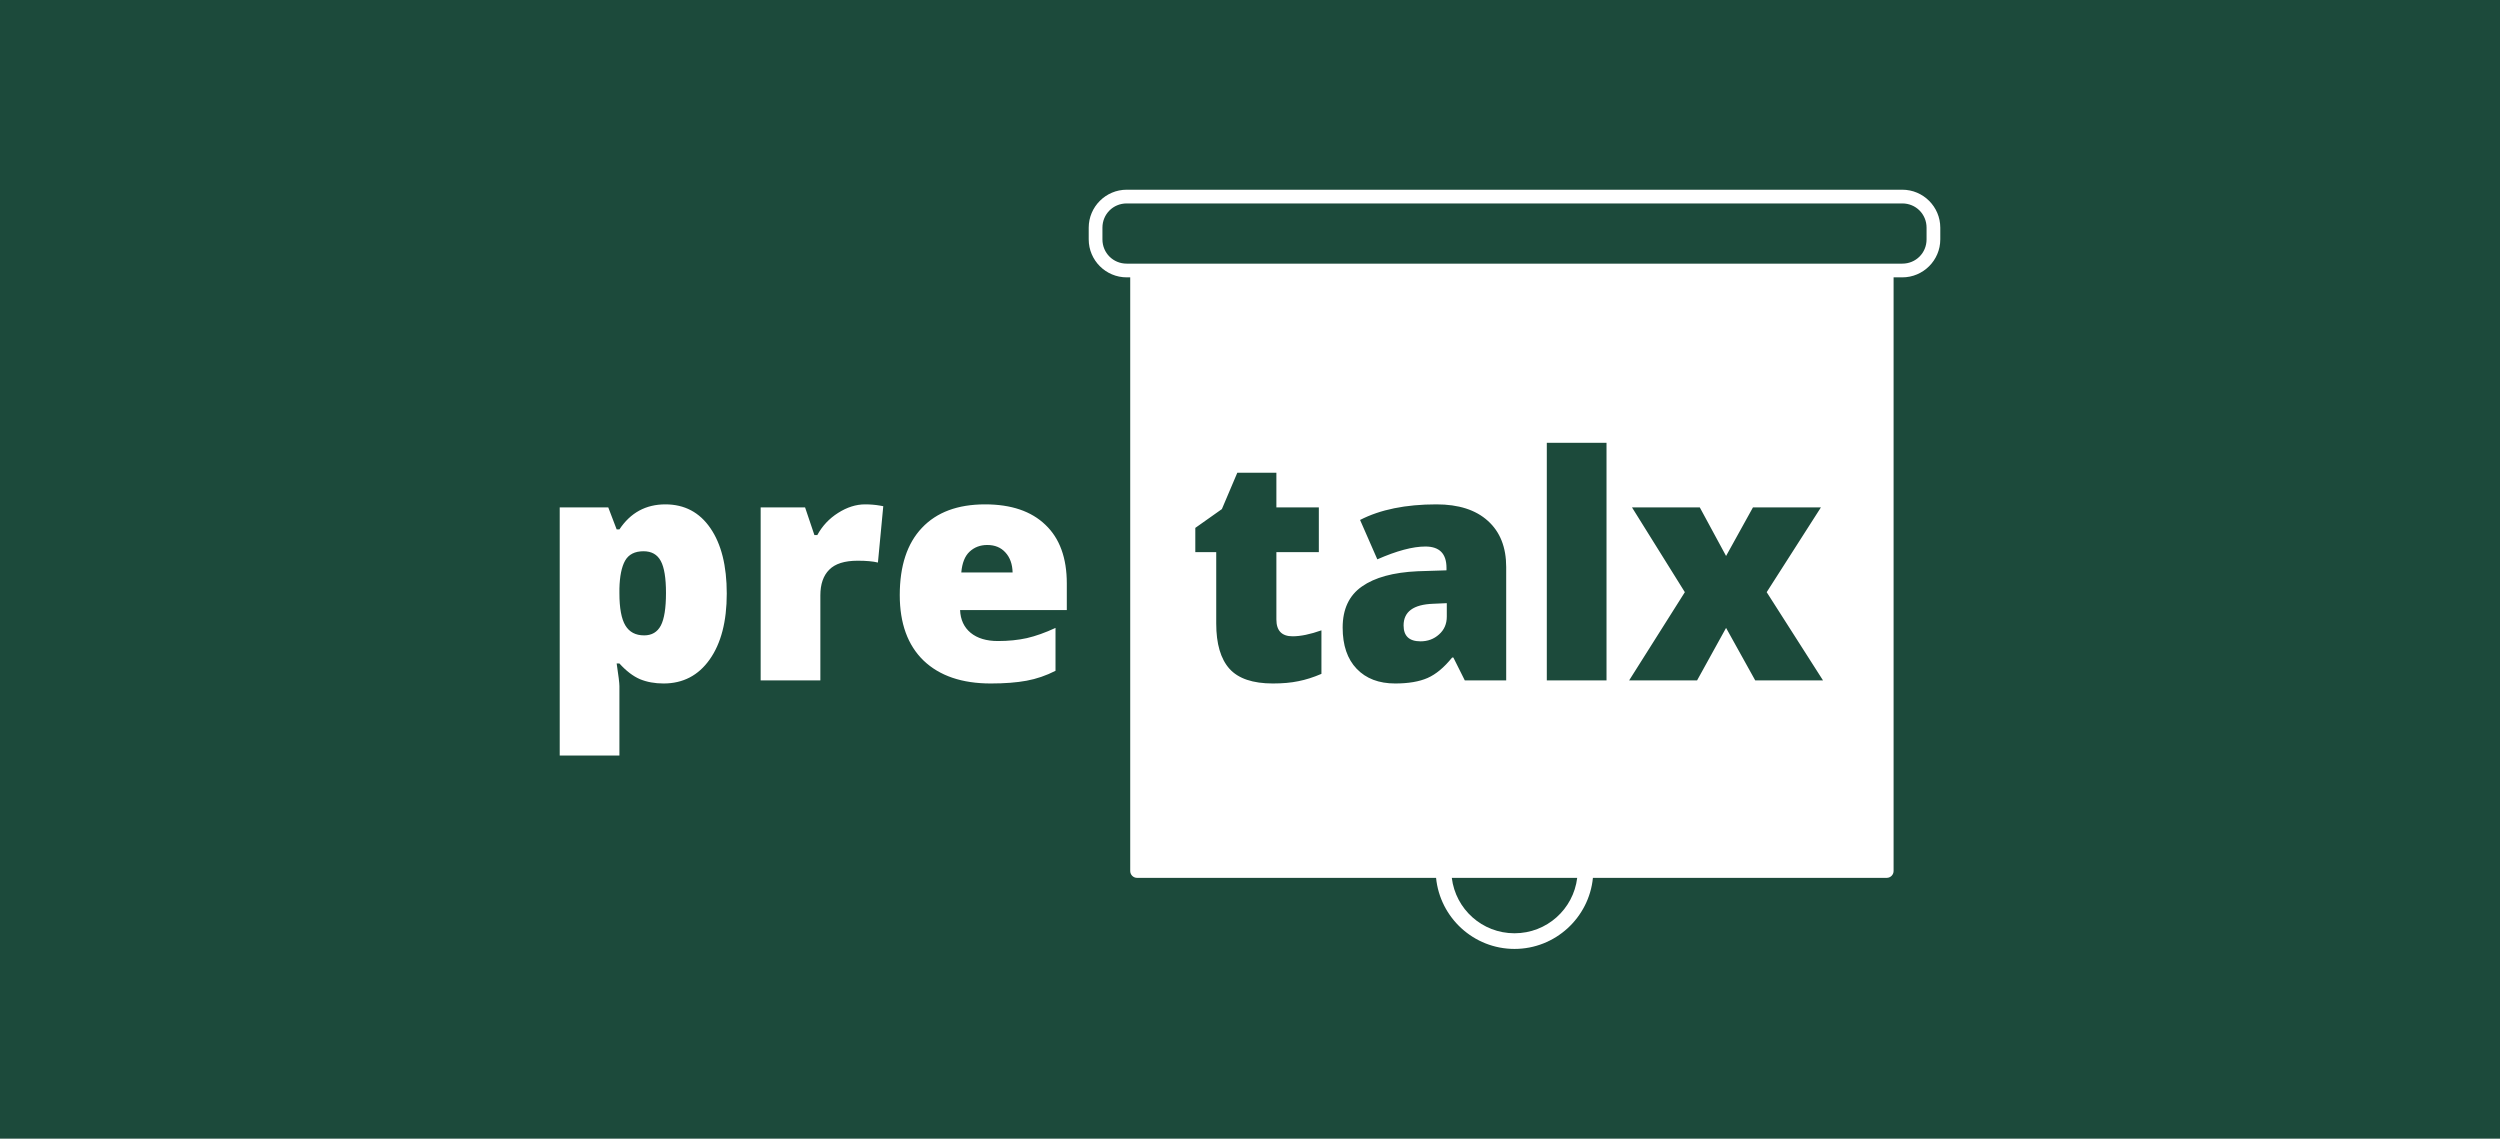
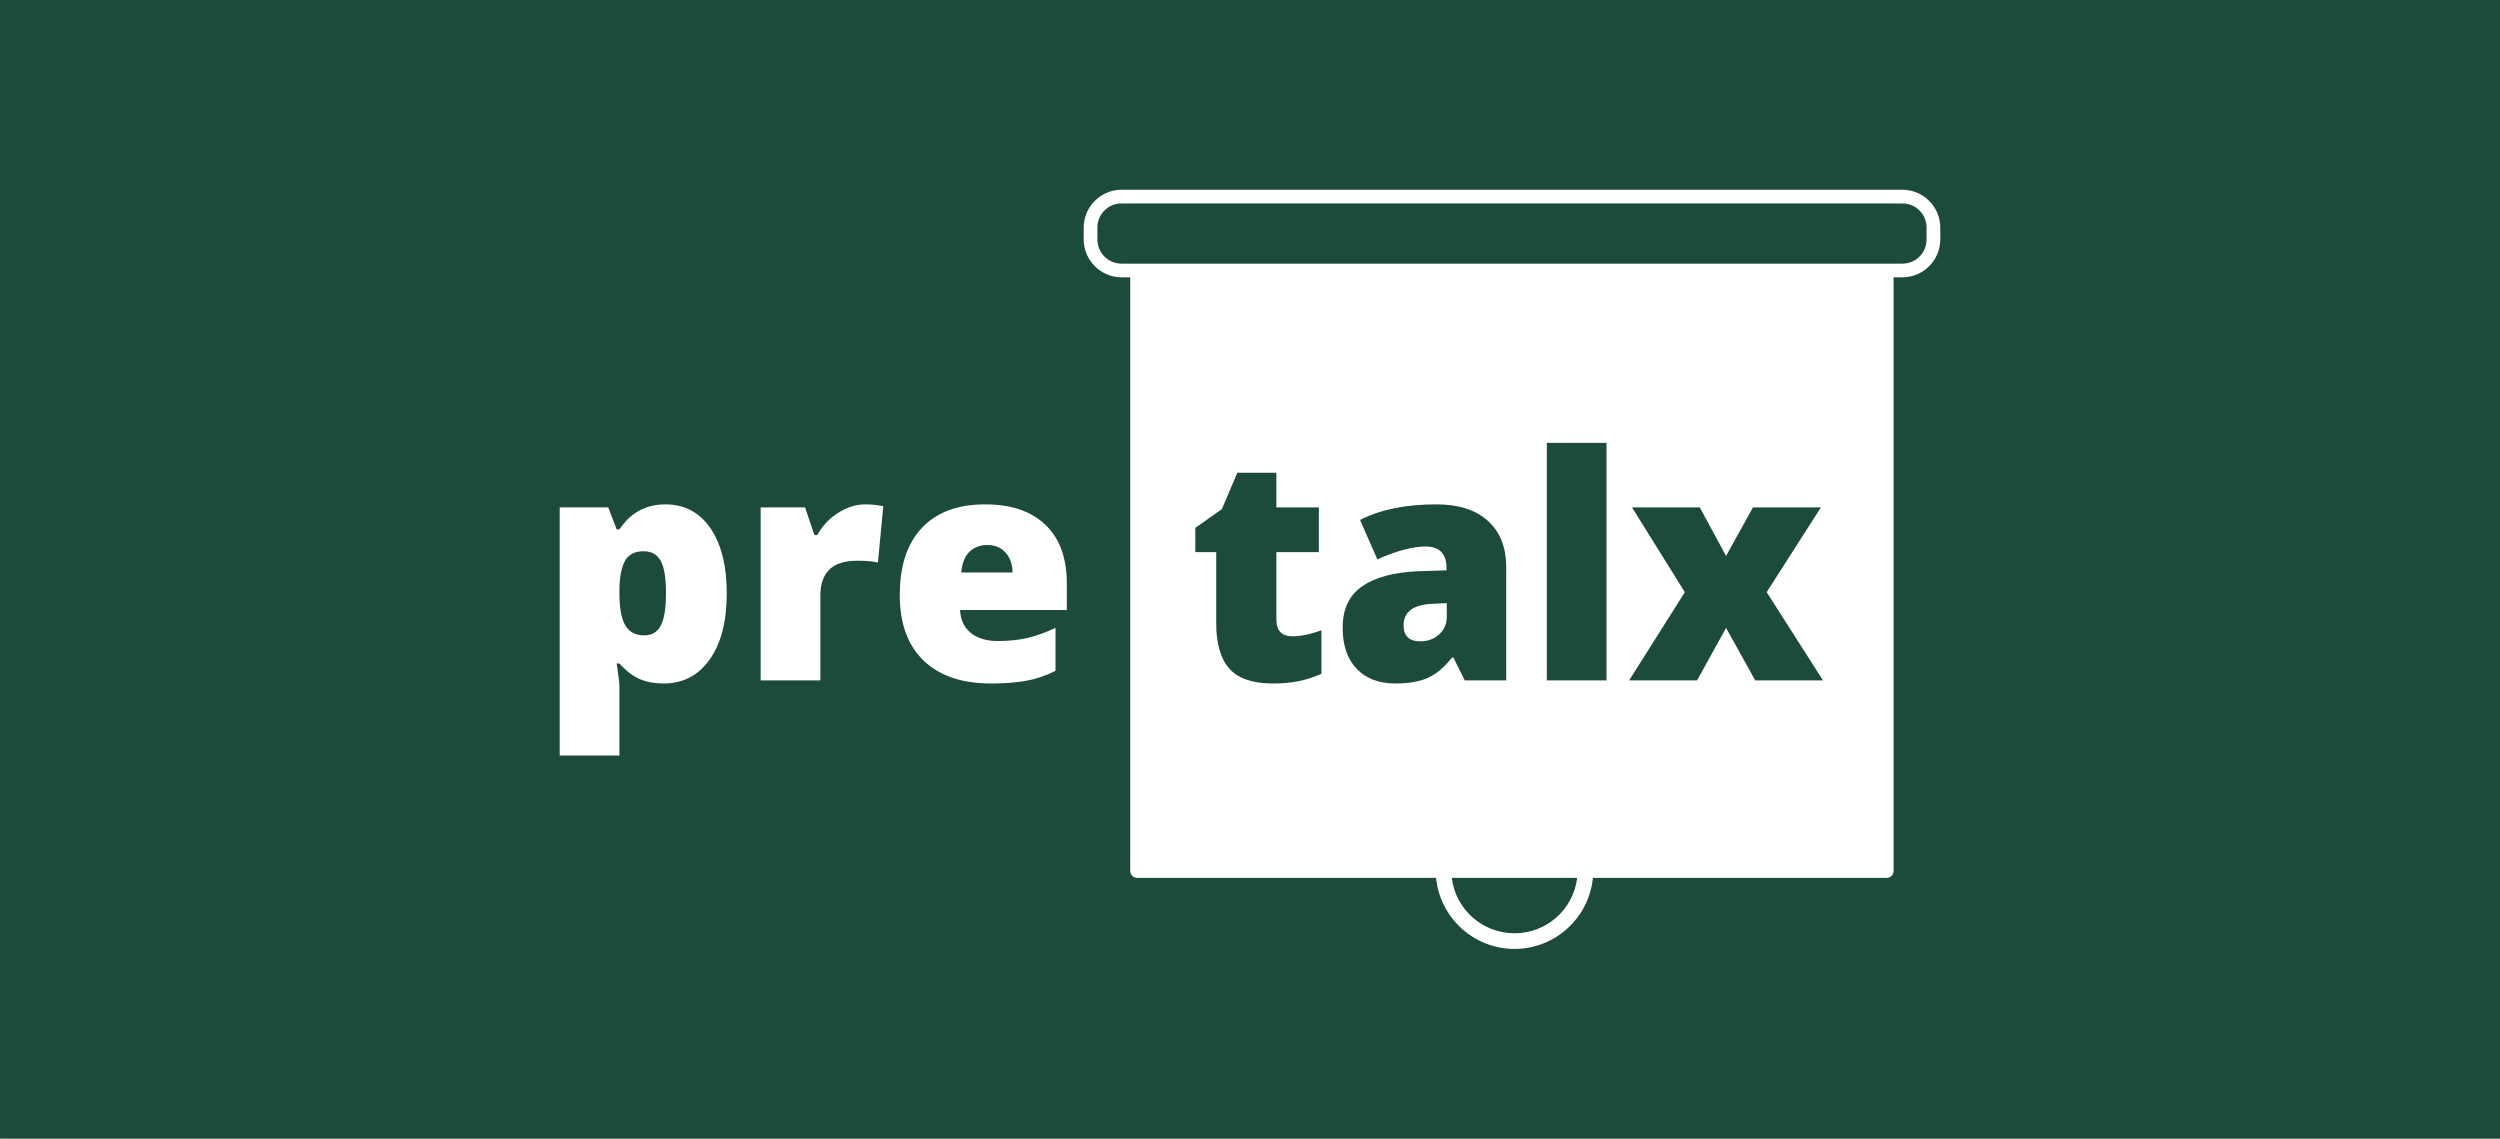
<svg xmlns="http://www.w3.org/2000/svg" id="svg8" version="1.1" viewBox="0 0 263.311 119.926" height="119.926mm" width="263.311mm">
+   <defs id="defs4571" />
  <g transform="translate(50.71243,-79.90871)" id="layer1">
    <path id="rect4599" d="M -50.712,79.909 H 212.599 V 199.835 H -50.712 Z" style="color:#000000;display:inline;overflow:visible;visibility:visible;opacity:1;fill:#1c4a3b;fill-opacity:1;fill-rule:nonzero;stroke:none;stroke-width:1.733;stroke-linecap:round;stroke-linejoin:round;stroke-miterlimit:4;stroke-dasharray:none;stroke-dashoffset:0;stroke-opacity:1;marker:none;enable-background:accumulate" />
-     <path id="rect4550" transform="matrix(0.2645833,0,0,0.2645833,-50.71243,79.90871)" d="M 448.512 75.52 C 440.184 75.52 433.391 82.309 433.391 90.637 L 433.391 95.295 C 433.391 103.623 440.184 110.41 448.512 110.41 L 449.914 110.41 L 449.914 346.723 C 449.914 348.231 451.138 349.455 452.646 349.455 L 571.668 349.455 C 573.23 365.305 586.633 377.744 602.885 377.744 C 619.136 377.744 632.543 365.305 634.105 349.455 L 751.061 349.455 C 752.569 349.455 753.793 348.231 753.793 346.723 L 753.793 110.41 L 757.262 110.41 C 765.59 110.41 772.383 103.623 772.383 95.295 L 772.383 90.637 C 772.383 82.309 765.59 75.52 757.262 75.52 L 448.512 75.52 z M 448.512 80.984 L 757.262 80.984 C 762.657 80.984 766.92 85.241 766.92 90.637 L 766.92 95.295 C 766.92 100.691 762.657 104.947 757.262 104.947 L 751.061 104.947 L 452.646 104.947 L 448.512 104.947 C 443.116 104.947 438.854 100.691 438.854 95.295 L 438.854 90.637 C 438.854 85.241 443.116 80.984 448.512 80.984 z M 615.748 176.281 L 639.516 176.281 L 639.516 270.861 L 615.748 270.861 L 615.748 176.281 z M 492.539 188.195 L 508.1 188.195 L 508.1 201.994 L 524.998 201.994 L 524.998 219.803 L 508.1 219.803 L 508.1 246.609 C 508.1 251.067 510.248 253.295 514.543 253.295 C 517.744 253.295 521.574 252.504 526.031 250.924 L 526.031 268.248 C 522.83 269.626 519.771 270.599 516.854 271.166 C 513.976 271.774 510.593 272.078 506.703 272.078 C 498.72 272.078 492.965 270.132 489.439 266.242 C 485.914 262.312 484.152 256.294 484.152 248.189 L 484.152 219.803 L 475.824 219.803 L 475.824 210.139 L 486.4 202.662 L 492.539 188.195 z M 264.871 200.777 C 257.091 200.777 250.991 204.1 246.574 210.746 L 245.48 210.746 L 242.139 201.994 L 222.809 201.994 L 222.809 300.768 L 246.574 300.768 L 246.574 273.111 C 246.574 271.936 246.21 268.937 245.48 264.115 L 246.574 264.115 C 249.289 267.114 252.026 269.2 254.781 270.375 C 257.537 271.51 260.656 272.078 264.141 272.078 C 271.88 272.078 278 268.897 282.498 262.535 C 287.037 256.133 289.307 247.379 289.307 236.275 C 289.307 225.253 287.139 216.581 282.803 210.26 C 278.467 203.938 272.489 200.777 264.871 200.777 z M 344.377 200.777 C 340.77 200.777 337.183 201.912 333.617 204.182 C 330.092 206.41 327.337 209.349 325.352 212.996 L 324.195 212.996 L 320.488 201.994 L 302.801 201.994 L 302.801 270.861 L 326.566 270.861 L 326.566 237.006 C 326.566 232.548 327.741 229.143 330.092 226.793 C 332.442 224.402 336.212 223.207 341.398 223.207 C 344.843 223.207 347.537 223.451 349.482 223.938 L 351.609 201.508 L 350.271 201.264 C 348.407 200.939 346.444 200.777 344.377 200.777 z M 392.152 200.777 C 381.252 200.777 372.864 203.898 366.988 210.139 C 361.113 216.339 358.174 225.253 358.174 236.883 C 358.174 248.148 361.335 256.84 367.656 262.959 C 374.018 269.037 382.934 272.078 394.402 272.078 C 399.913 272.078 404.654 271.714 408.625 270.984 C 412.596 270.255 416.446 268.938 420.174 267.033 L 420.174 249.953 C 416.081 251.858 412.272 253.215 408.746 254.025 C 405.261 254.795 401.432 255.18 397.258 255.18 C 392.679 255.18 389.053 254.085 386.379 251.896 C 383.745 249.708 382.346 246.689 382.184 242.84 L 424.672 242.84 L 424.672 232.264 C 424.672 222.093 421.835 214.313 416.162 208.924 C 410.529 203.494 402.526 200.777 392.152 200.777 z M 571.803 200.777 C 580.637 200.777 587.465 202.965 592.287 207.342 C 597.15 211.718 599.58 217.838 599.58 225.699 L 599.58 270.861 L 583.107 270.861 L 578.549 261.744 L 578.062 261.744 C 574.861 265.715 571.6 268.43 568.277 269.889 C 564.954 271.347 560.659 272.078 555.391 272.078 C 548.907 272.078 543.8 270.132 540.072 266.242 C 536.344 262.352 534.48 256.881 534.48 249.83 C 534.48 242.495 537.033 237.046 542.139 233.48 C 547.245 229.874 554.641 227.848 564.326 227.402 L 575.814 227.037 L 575.814 226.064 C 575.814 220.391 573.018 217.555 567.426 217.555 C 562.401 217.555 556.019 219.256 548.279 222.66 L 541.41 206.979 C 549.434 202.845 559.565 200.777 571.803 200.777 z M 649.666 201.994 L 676.654 201.994 L 687.109 221.322 L 697.807 201.994 L 724.855 201.994 L 703.277 235.729 L 725.707 270.861 L 698.719 270.861 L 687.109 249.953 L 675.561 270.861 L 648.512 270.861 L 670.697 235.729 L 649.666 201.994 z M 393.004 216.947 C 396.043 216.947 398.453 217.94 400.236 219.926 C 402.06 221.911 403.013 224.564 403.094 227.887 L 382.67 227.887 C 382.994 224.118 384.089 221.364 385.953 219.621 C 387.858 217.838 390.208 216.947 393.004 216.947 z M 256.18 219.439 C 259.381 219.439 261.669 220.735 263.047 223.328 C 264.425 225.881 265.113 230.117 265.113 236.033 C 265.113 242.071 264.425 246.407 263.047 249.041 C 261.669 251.634 259.461 252.93 256.422 252.93 C 253.018 252.93 250.526 251.614 248.945 248.98 C 247.365 246.346 246.574 242.071 246.574 236.154 L 246.574 234.27 C 246.696 229.366 247.446 225.679 248.824 223.207 C 250.243 220.695 252.695 219.439 256.18 219.439 z M 575.936 240.105 L 570.465 240.348 C 562.644 240.631 558.734 243.51 558.734 248.98 C 558.734 253.195 560.982 255.301 565.48 255.301 C 568.358 255.301 570.81 254.39 572.836 252.566 C 574.903 250.743 575.936 248.373 575.936 245.455 L 575.936 240.105 z M 577.928 349.455 L 627.846 349.455 C 626.327 361.913 615.764 371.514 602.885 371.514 C 590.005 371.514 579.446 361.913 577.928 349.455 z " style="color:#000000;font-style:normal;font-variant:normal;font-weight:normal;font-stretch:normal;font-size:medium;line-height:normal;font-family:sans-serif;font-variant-ligatures:normal;font-variant-position:normal;font-variant-caps:normal;font-variant-numeric:normal;font-variant-alternates:normal;font-feature-settings:normal;text-indent:0;text-align:start;text-decoration:none;text-decoration-line:none;text-decoration-style:solid;text-decoration-color:#000000;letter-spacing:normal;word-spacing:normal;text-transform:none;writing-mode:lr-tb;direction:ltr;text-orientation:mixed;dominant-baseline:auto;baseline-shift:baseline;text-anchor:start;white-space:normal;shape-padding:0;clip-rule:nonzero;display:inline;overflow:visible;visibility:visible;opacity:1;isolation:auto;mix-blend-mode:normal;color-interpolation:sRGB;color-interpolation-filters:linearRGB;solid-color:#000000;solid-opacity:1;vector-effect:none;fill:#ffffff;fill-opacity:1;fill-rule:nonzero;stroke:none;stroke-width:5.464;stroke-linecap:round;stroke-linejoin:round;stroke-miterlimit:4;stroke-dasharray:none;stroke-dashoffset:0;stroke-opacity:1;marker:none;color-rendering:auto;image-rendering:auto;shape-rendering:auto;text-rendering:auto;enable-background:accumulate" />
+     <path id="rect4550" transform="matrix(0.2645833,0,0,0.2645833,-50.71243,79.90871)" d="m 446.512,75.52 c -8.328,0 -15.121,6.789 -15.121,15.117 v 4.658 c 0,8.328 6.793,15.115 15.121,15.115 h 3.402 l 5e-5,236.312 c 1.5e-4,1.509 1.224,2.732 2.732,2.732 h 119.021 c 1.562,15.85 14.965,28.289 31.217,28.289 16.252,0 29.658,-12.439 31.221,-28.289 h 116.955 c 1.509,-1.5e-4 2.732,-1.224 2.732,-2.732 l 5e-5,-236.312 h 3.469 c 8.328,0 15.121,-6.787 15.121,-15.115 v -4.658 c 0,-8.328 -6.793,-15.117 -15.121,-15.117 z m 0,5.465 h 310.75 c 5.396,0 9.658,4.257 9.658,9.652 v 4.658 c 0,5.396 -4.263,9.652 -9.658,9.652 h -6.201 -298.414 -6.135 c -5.396,0 -9.658,-4.257 -9.658,-9.652 v -4.658 c 0,-5.396 4.263,-9.652 9.658,-9.652 z m 169.236,95.297 h 23.768 v 94.58 h -23.768 z m -123.209,11.914 h 15.561 v 13.799 h 16.898 v 17.809 h -16.898 v 26.807 c 0,4.457 2.148,6.686 6.443,6.686 3.201,0 7.031,-0.791 11.488,-2.371 v 17.324 c -3.201,1.378 -6.26,2.351 -9.178,2.918 -2.877,0.608 -6.26,0.912 -10.15,0.912 -7.983,0 -13.738,-1.946 -17.264,-5.836 -3.525,-3.931 -5.287,-9.948 -5.287,-18.053 v -28.387 h -8.328 v -9.664 l 10.576,-7.477 z m -227.668,12.582 c -7.78,0 -13.88,3.323 -18.297,9.969 h -1.094 l -3.342,-8.752 h -19.33 v 98.773 h 23.766 v -27.656 c 0,-1.175 -0.364,-4.174 -1.094,-8.996 h 1.094 c 2.715,2.999 5.451,5.085 8.207,6.26 2.756,1.135 5.874,1.703 9.359,1.703 7.74,0 13.859,-3.181 18.357,-9.543 4.539,-6.403 6.809,-15.157 6.809,-26.26 0,-11.022 -2.168,-19.694 -6.504,-26.016 -4.336,-6.322 -10.313,-9.482 -17.932,-9.482 z m 79.506,0 c -3.607,0 -7.194,1.135 -10.76,3.404 -3.525,2.229 -6.28,5.167 -8.266,8.814 h -1.156 l -3.707,-11.002 h -17.688 v 68.867 h 23.766 v -33.855 c 0,-4.457 1.175,-7.863 3.525,-10.213 2.35,-2.391 6.12,-3.586 11.307,-3.586 3.444,0 6.139,0.244 8.084,0.73 l 2.127,-22.43 -1.338,-0.244 c -1.864,-0.324 -3.828,-0.486 -5.895,-0.486 z m 47.775,0 c -10.901,0 -19.288,3.121 -25.164,9.361 -5.876,6.2 -8.814,15.114 -8.814,26.744 0,11.265 3.161,19.957 9.482,26.076 6.362,6.078 15.278,9.119 26.746,9.119 5.511,0 10.251,-0.364 14.223,-1.094 3.971,-0.729 7.821,-2.047 11.549,-3.951 v -17.08 c -4.093,1.905 -7.902,3.262 -11.428,4.072 -3.485,0.77 -7.314,1.154 -11.488,1.154 -4.579,0 -8.204,-1.095 -10.879,-3.283 -2.634,-2.188 -4.033,-5.207 -4.195,-9.057 h 42.488 v -10.576 c 0,-10.171 -2.837,-17.95 -8.51,-23.34 -5.633,-5.43 -13.636,-8.146 -24.01,-8.146 z m 179.65,0 c 8.834,0 15.662,2.188 20.484,6.564 4.863,4.376 7.293,10.496 7.293,18.357 v 45.162 h -16.473 l -4.559,-9.117 h -0.486 c -3.201,3.971 -6.462,6.686 -9.785,8.145 -3.323,1.459 -7.619,2.189 -12.887,2.189 -6.484,0 -11.59,-1.946 -15.318,-5.836 -3.728,-3.89 -5.592,-9.361 -5.592,-16.412 0,-7.335 2.552,-12.784 7.658,-16.35 5.106,-3.607 12.503,-5.632 22.188,-6.078 l 11.488,-0.365 v -0.973 c 0,-5.673 -2.797,-8.51 -8.389,-8.51 -5.025,0 -11.407,1.702 -19.146,5.105 l -6.869,-15.682 c 8.023,-4.133 18.155,-6.201 30.393,-6.201 z m 77.863,1.217 h 26.988 l 10.455,19.328 10.697,-19.328 h 27.049 l -21.578,33.734 22.43,35.133 h -26.988 l -11.609,-20.908 -11.549,20.908 h -27.049 l 22.186,-35.133 z m -256.662,14.953 c 3.039,0 5.449,0.993 7.232,2.979 1.824,1.986 2.776,4.638 2.857,7.961 h -20.424 c 0.324,-3.769 1.419,-6.523 3.283,-8.266 1.905,-1.783 4.255,-2.674 7.051,-2.674 z m -136.824,2.492 c 3.201,0 5.489,1.295 6.867,3.889 1.378,2.553 2.066,6.789 2.066,12.705 0,6.038 -0.689,10.374 -2.066,13.008 -1.378,2.593 -3.586,3.889 -6.625,3.889 -3.404,0 -5.896,-1.315 -7.477,-3.949 -1.58,-2.634 -2.371,-6.91 -2.371,-12.826 v -1.885 c 0.122,-4.903 0.872,-8.591 2.25,-11.062 1.418,-2.512 3.871,-3.768 7.355,-3.768 z m 319.756,20.666 -5.471,0.242 c -7.821,0.284 -11.73,3.162 -11.73,8.633 0,4.214 2.248,6.32 6.746,6.32 2.877,0 5.329,-0.911 7.355,-2.734 2.067,-1.824 3.1,-4.194 3.1,-7.111 z m 1.992,109.35 h 49.918 c -1.519,12.458 -12.081,22.059 -24.961,22.059 -12.88,0 -23.439,-9.6 -24.957,-22.059 z" style="color:#000000;font-style:normal;font-variant:normal;font-weight:normal;font-stretch:normal;font-size:medium;line-height:normal;font-family:sans-serif;font-variant-ligatures:normal;font-variant-position:normal;font-variant-caps:normal;font-variant-numeric:normal;font-variant-alternates:normal;font-feature-settings:normal;text-indent:0;text-align:start;text-decoration:none;text-decoration-line:none;text-decoration-style:solid;text-decoration-color:#000000;letter-spacing:normal;word-spacing:normal;text-transform:none;writing-mode:lr-tb;direction:ltr;text-orientation:mixed;dominant-baseline:auto;baseline-shift:baseline;text-anchor:start;white-space:normal;shape-padding:0;clip-rule:nonzero;display:inline;overflow:visible;visibility:visible;opacity:1;isolation:auto;mix-blend-mode:normal;color-interpolation:sRGB;color-interpolation-filters:linearRGB;solid-color:#000000;solid-opacity:1;vector-effect:none;fill:#ffffff;fill-opacity:1;fill-rule:nonzero;stroke:none;stroke-width:5.464;stroke-linecap:round;stroke-linejoin:round;stroke-miterlimit:4;stroke-dasharray:none;stroke-dashoffset:0;stroke-opacity:1;marker:none;color-rendering:auto;image-rendering:auto;shape-rendering:auto;text-rendering:auto;enable-background:accumulate" />
  </g>
</svg>
